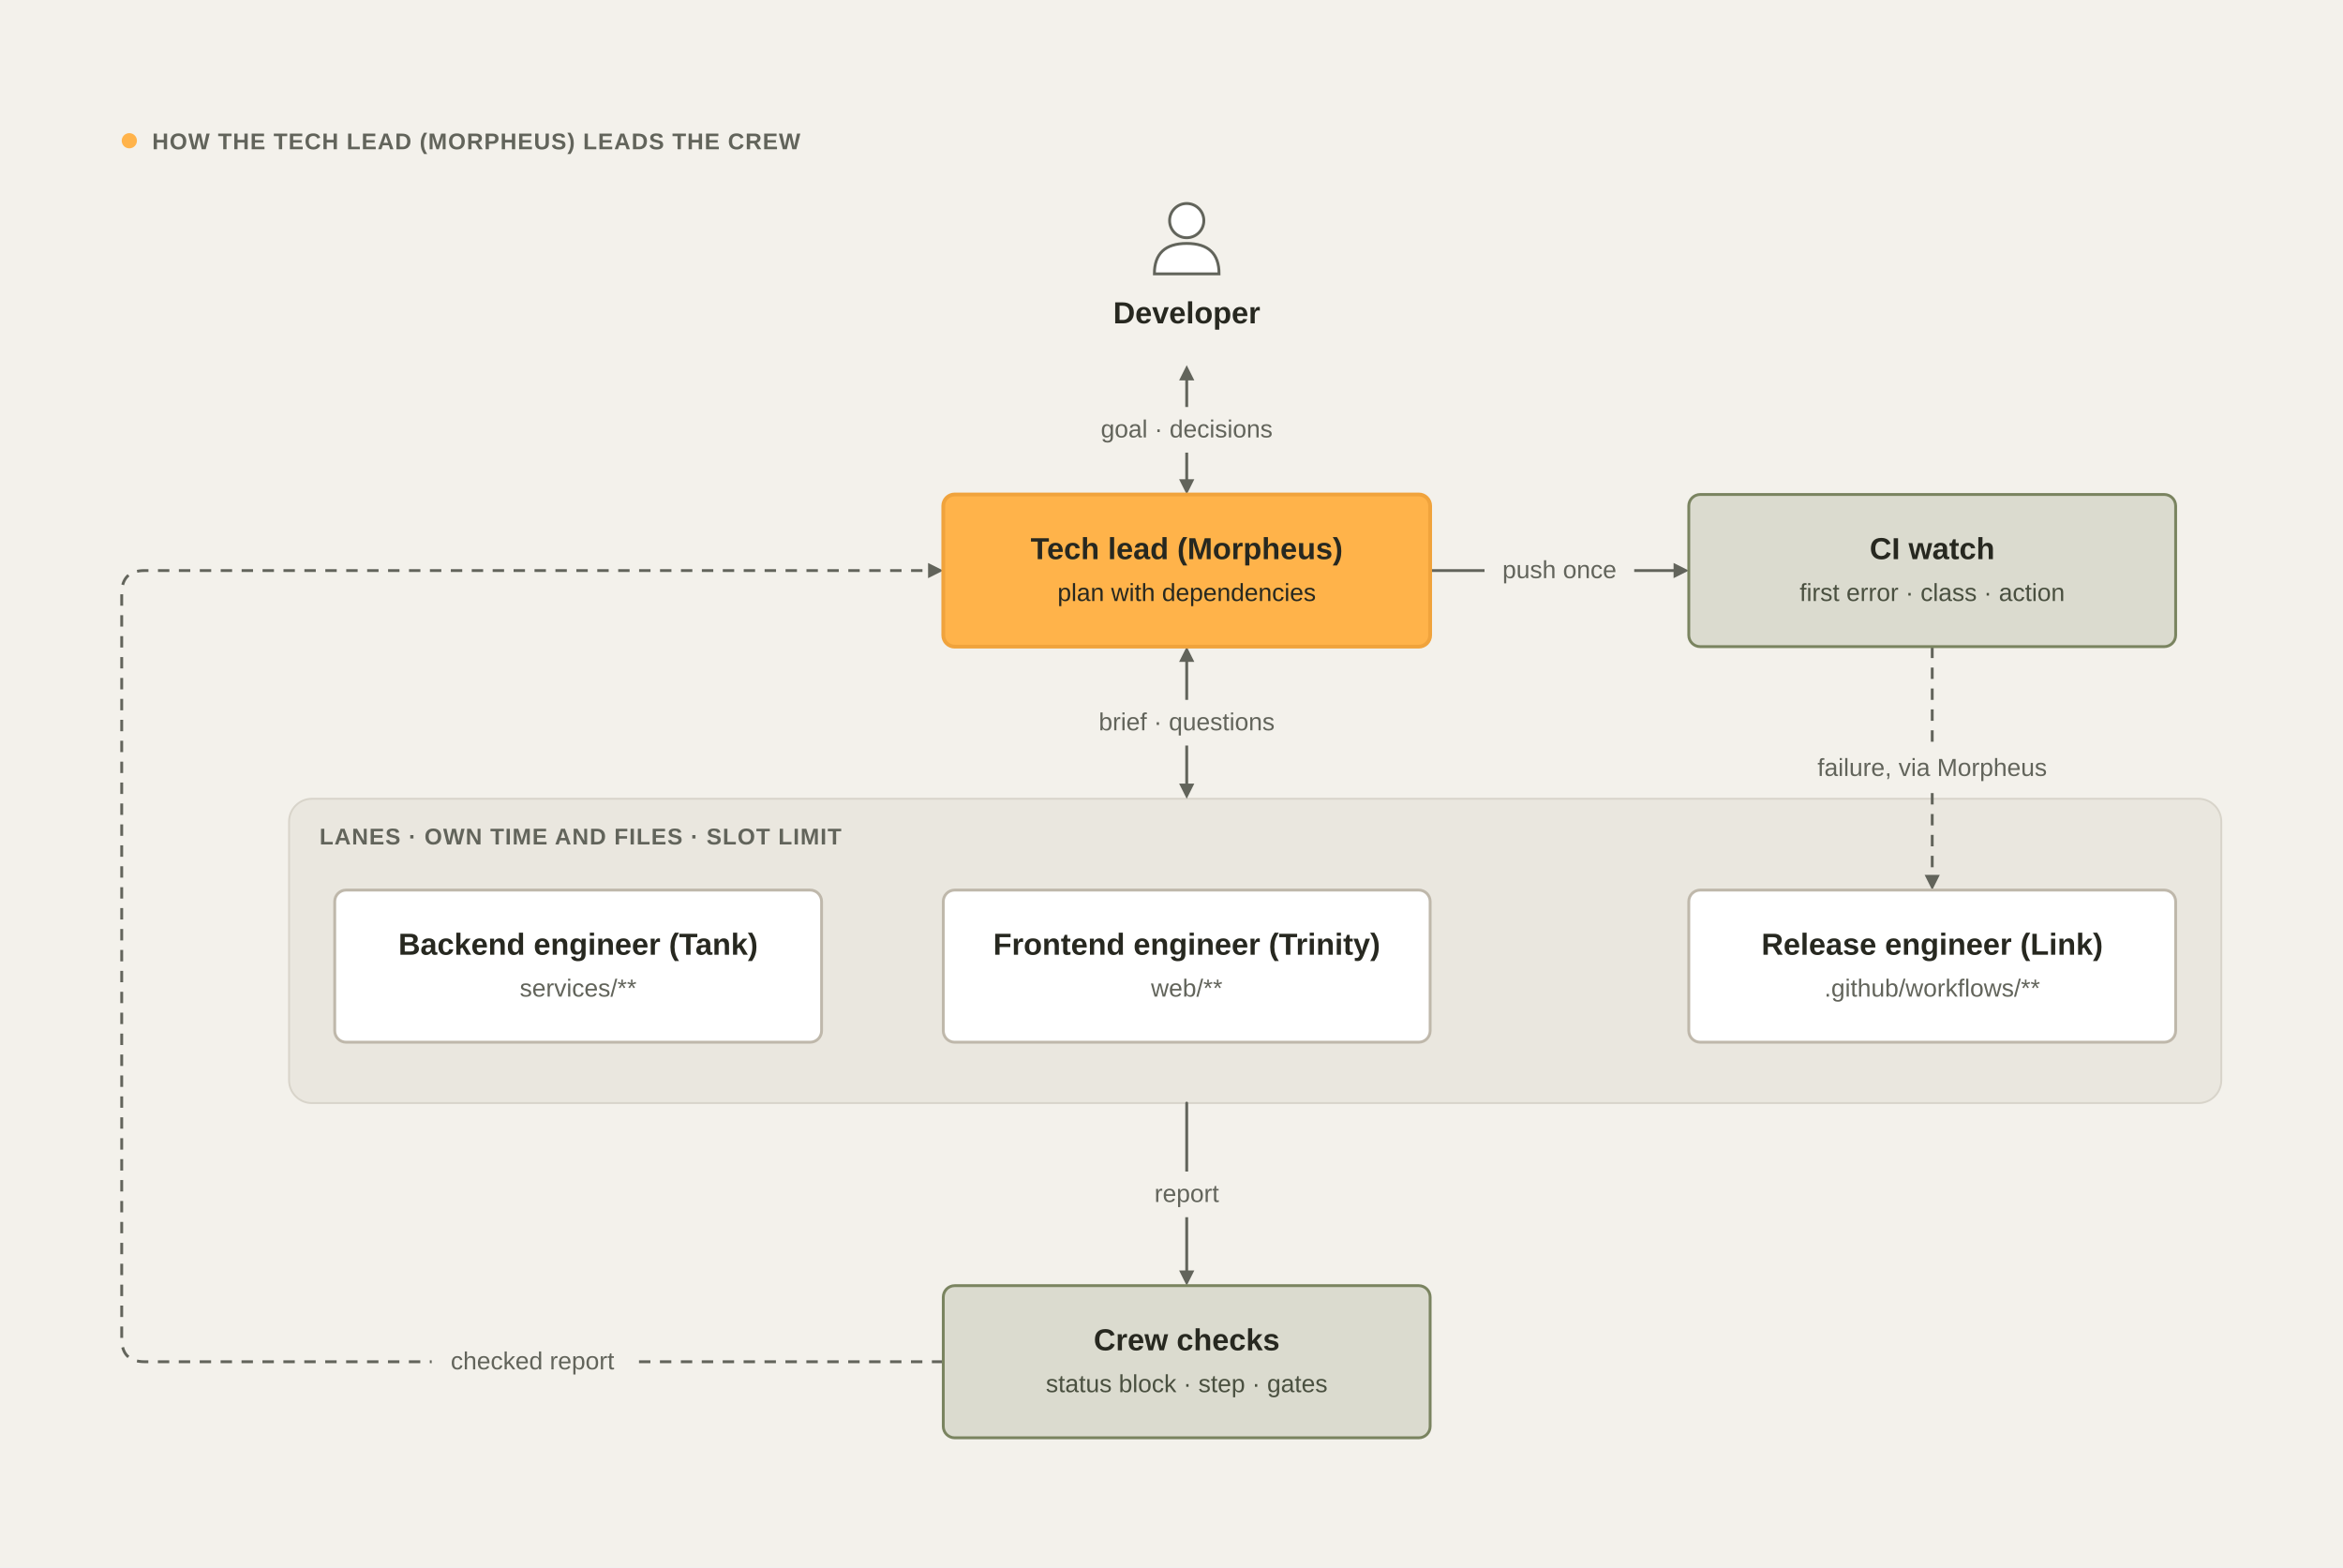
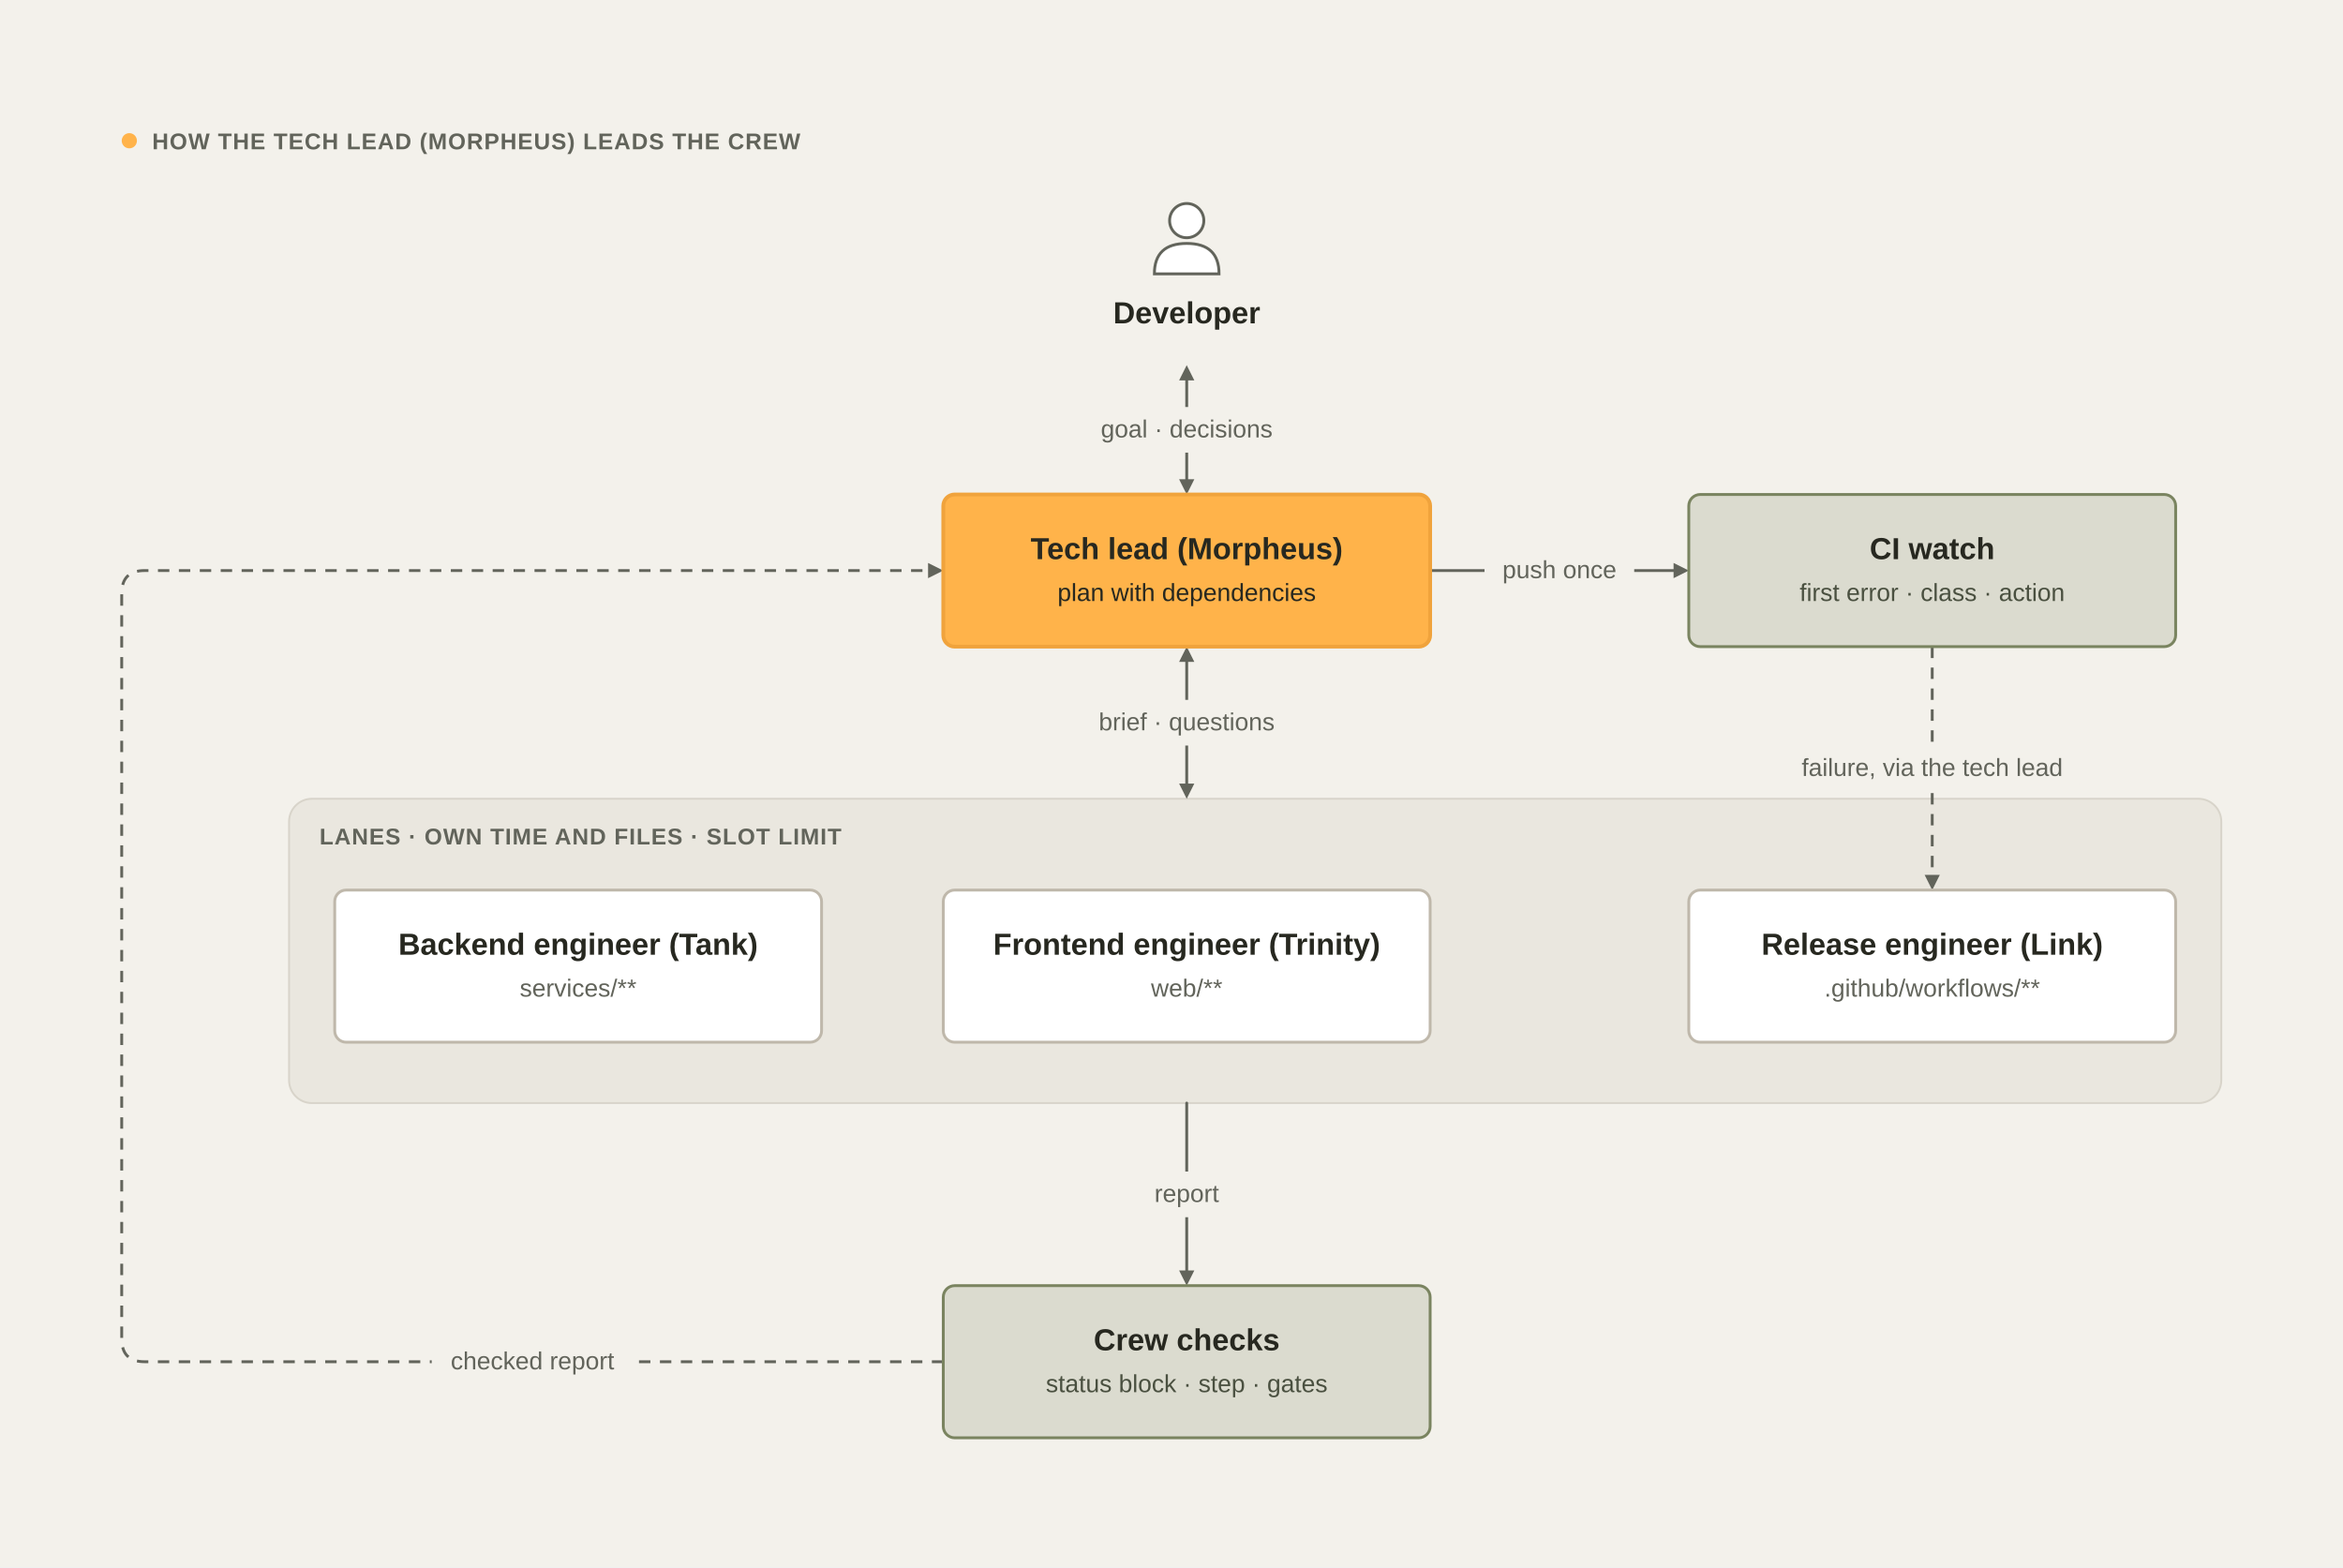
<svg xmlns="http://www.w3.org/2000/svg" width="1232" height="824" viewBox="0 0 1232 824" role="img" aria-labelledby="dk-title dk-desc">
  <rect width="1232" height="824" fill="#F3F1EB" />
  <g font-family="Manrope, 'Manrope Variable', system-ui, -apple-system, 'Segoe UI', Arial, sans-serif">
    <circle cx="68" cy="74" r="4" fill="#FFB34A" />
    <text x="80" y="78.5" font-size="12" font-weight="600" fill="#62645B" letter-spacing="0.48">HOW THE TECH LEAD (MORPHEUS) LEADS THE CREW</text>
    <g transform="translate(176.0,100.0)">
      <rect x="-24.0" y="320.0" width="1016.0" height="160.0" rx="12" fill="#EAE7DF" stroke="#D8D4CA" stroke-width="1" />
      <text x="-8.0" y="344.0" font-size="12" font-weight="600" fill="#62645B" text-anchor="start" letter-spacing="0.48">LANES · OWN TIME AND FILES · SLOT LIMIT</text>
      <path d="M448.0,99.5 L448.0,152.5" fill="none" stroke="#62645B" stroke-width="1.5" stroke-linejoin="round" stroke-linecap="round" />
      <polygon points="448.0,160.0 444.0,152.0 452.0,152.0" fill="#62645B" />
      <polygon points="448.0,92.0 452.0,100.0 444.0,100.0" fill="#62645B" />
      <rect x="393.1" y="114.0" width="109.8" height="24.0" rx="11.0" fill="#F3F1EB" />
      <text x="448.0" y="130.0" font-size="13" font-weight="400" fill="#62645B" text-anchor="middle">goal · decisions</text>
      <path d="M448.0,247.5 L448.0,312.5" fill="none" stroke="#62645B" stroke-width="1.5" stroke-linejoin="round" stroke-linecap="round" />
      <polygon points="448.0,320.0 444.0,312.0 452.0,312.0" fill="#62645B" />
      <polygon points="448.0,240.0 452.0,248.0 444.0,248.0" fill="#62645B" />
      <rect x="392.0" y="268.0" width="112.1" height="24.0" rx="11.0" fill="#F3F1EB" />
      <text x="448.0" y="284.0" font-size="13" font-weight="400" fill="#62645B" text-anchor="middle">brief · questions</text>
      <path d="M448.0,480.0 L448.0,568.5" fill="none" stroke="#62645B" stroke-width="1.5" stroke-linejoin="round" stroke-linecap="round" />
      <polygon points="448.0,576.0 444.0,568.0 452.0,568.0" fill="#62645B" />
      <rect x="422.2" y="516.0" width="51.6" height="24.0" rx="11.0" fill="#F3F1EB" />
      <text x="448.0" y="532.0" font-size="13" font-weight="400" fill="#62645B" text-anchor="middle">report</text>
      <path d="M320.0,616.0 L-100.0,616.0 Q-112.0,616.0 -112.0,604.0 L-112.0,212.0 Q-112.0,200.0 -100.0,200.0 L312.5,200.0" fill="none" stroke="#62645B" stroke-width="1.5" stroke-linejoin="round" stroke-dasharray="6 5" stroke-linecap="butt" />
      <polygon points="320.0,200.0 312.0,204.0 312.0,196.0" fill="#62645B" />
      <rect x="51.0" y="604.0" width="105.9" height="24.0" rx="11.0" fill="#F3F1EB" />
      <text x="104.0" y="620.0" font-size="13" font-weight="400" fill="#62645B" text-anchor="middle">checked report</text>
      <path d="M576.0,200.0 L704.5,200.0" fill="none" stroke="#62645B" stroke-width="1.5" stroke-linejoin="round" stroke-linecap="round" />
      <polygon points="712.0,200.0 704.0,204.0 704.0,196.0" fill="#62645B" />
      <rect x="604.6" y="188.0" width="78.7" height="24.0" rx="11.0" fill="#F3F1EB" />
      <text x="644.0" y="204.0" font-size="13" font-weight="400" fill="#62645B" text-anchor="middle">push once</text>
      <path d="M840.0,240.0 L840.0,360.5" fill="none" stroke="#62645B" stroke-width="1.5" stroke-linejoin="round" stroke-dasharray="6 5" stroke-linecap="butt" />
      <polygon points="840.0,368.0 836.0,360.0 844.0,360.0" fill="#62645B" />
-       <rect x="768.9" y="292.0" width="142.3" height="24.0" rx="11.0" fill="#F3F1EB" />
-       <text x="840.0" y="308.0" font-size="13" font-weight="400" fill="#62645B" text-anchor="middle">failure, via Morpheus</text>
+       <rect x="760.1" y="292.0" width="159.8" height="24.0" rx="11.0" fill="#F3F1EB" />
+       <text x="840.0" y="308.0" font-size="13" font-weight="400" fill="#62645B" text-anchor="middle">failure, via the tech lead</text>
      <circle cx="448.0" cy="16.0" r="9" fill="#FFFFFF" stroke="#62645B" stroke-width="1.5" />
      <path d="M431.0,44.0 Q431.0,28.0 448.0,28.0 Q465.0,28.0 465.0,44.0 Z" fill="#FFFFFF" stroke="#62645B" stroke-width="1.5" />
      <text x="448.0" y="70.0" font-size="16" font-weight="600" fill="#272820" text-anchor="middle">Developer</text>
      <rect x="320.0" y="160.0" width="256.0" height="80.0" rx="6.0" fill="#FFB34A" stroke="#F0A33C" stroke-width="2" />
      <text x="448.0" y="194.0" font-size="16" font-weight="600" fill="#272820" text-anchor="middle">Tech lead (Morpheus)</text>
      <text x="448.0" y="216.0" font-size="13" font-weight="400" fill="#272820" text-anchor="middle">plan with dependencies</text>
      <rect x="712.0" y="160.0" width="256.0" height="80.0" rx="6.0" fill="#DBDBCF" stroke="#7A8460" stroke-width="1.5" />
      <text x="840.0" y="194.0" font-size="16" font-weight="600" fill="#272820" text-anchor="middle">CI watch</text>
      <text x="840.0" y="216.0" font-size="13" font-weight="400" fill="#4A5040" text-anchor="middle">first error · class · action</text>
      <rect x="0.0" y="368.0" width="256.0" height="80.0" rx="6.0" fill="#FFFFFF" stroke="#BFB8AB" stroke-width="1.5" />
      <text x="128.0" y="402.0" font-size="16" font-weight="600" fill="#272820" text-anchor="middle">Backend engineer (Tank)</text>
      <text x="128.0" y="424.0" font-size="13" font-weight="400" fill="#62645B" text-anchor="middle">services/**</text>
      <rect x="320.0" y="368.0" width="256.0" height="80.0" rx="6.0" fill="#FFFFFF" stroke="#BFB8AB" stroke-width="1.5" />
      <text x="448.0" y="402.0" font-size="16" font-weight="600" fill="#272820" text-anchor="middle">Frontend engineer (Trinity)</text>
      <text x="448.0" y="424.0" font-size="13" font-weight="400" fill="#62645B" text-anchor="middle">web/**</text>
      <rect x="712.0" y="368.0" width="256.0" height="80.0" rx="6.0" fill="#FFFFFF" stroke="#BFB8AB" stroke-width="1.5" />
      <text x="840.0" y="402.0" font-size="16" font-weight="600" fill="#272820" text-anchor="middle">Release engineer (Link)</text>
      <text x="840.0" y="424.0" font-size="13" font-weight="400" fill="#62645B" text-anchor="middle">.github/workflows/**</text>
      <rect x="320.0" y="576.0" width="256.0" height="80.0" rx="6.0" fill="#DBDBCF" stroke="#7A8460" stroke-width="1.5" />
      <text x="448.0" y="610.0" font-size="16" font-weight="600" fill="#272820" text-anchor="middle">Crew checks</text>
      <text x="448.0" y="632.0" font-size="13" font-weight="400" fill="#4A5040" text-anchor="middle">status block · step · gates</text>
    </g>
  </g>
</svg>
